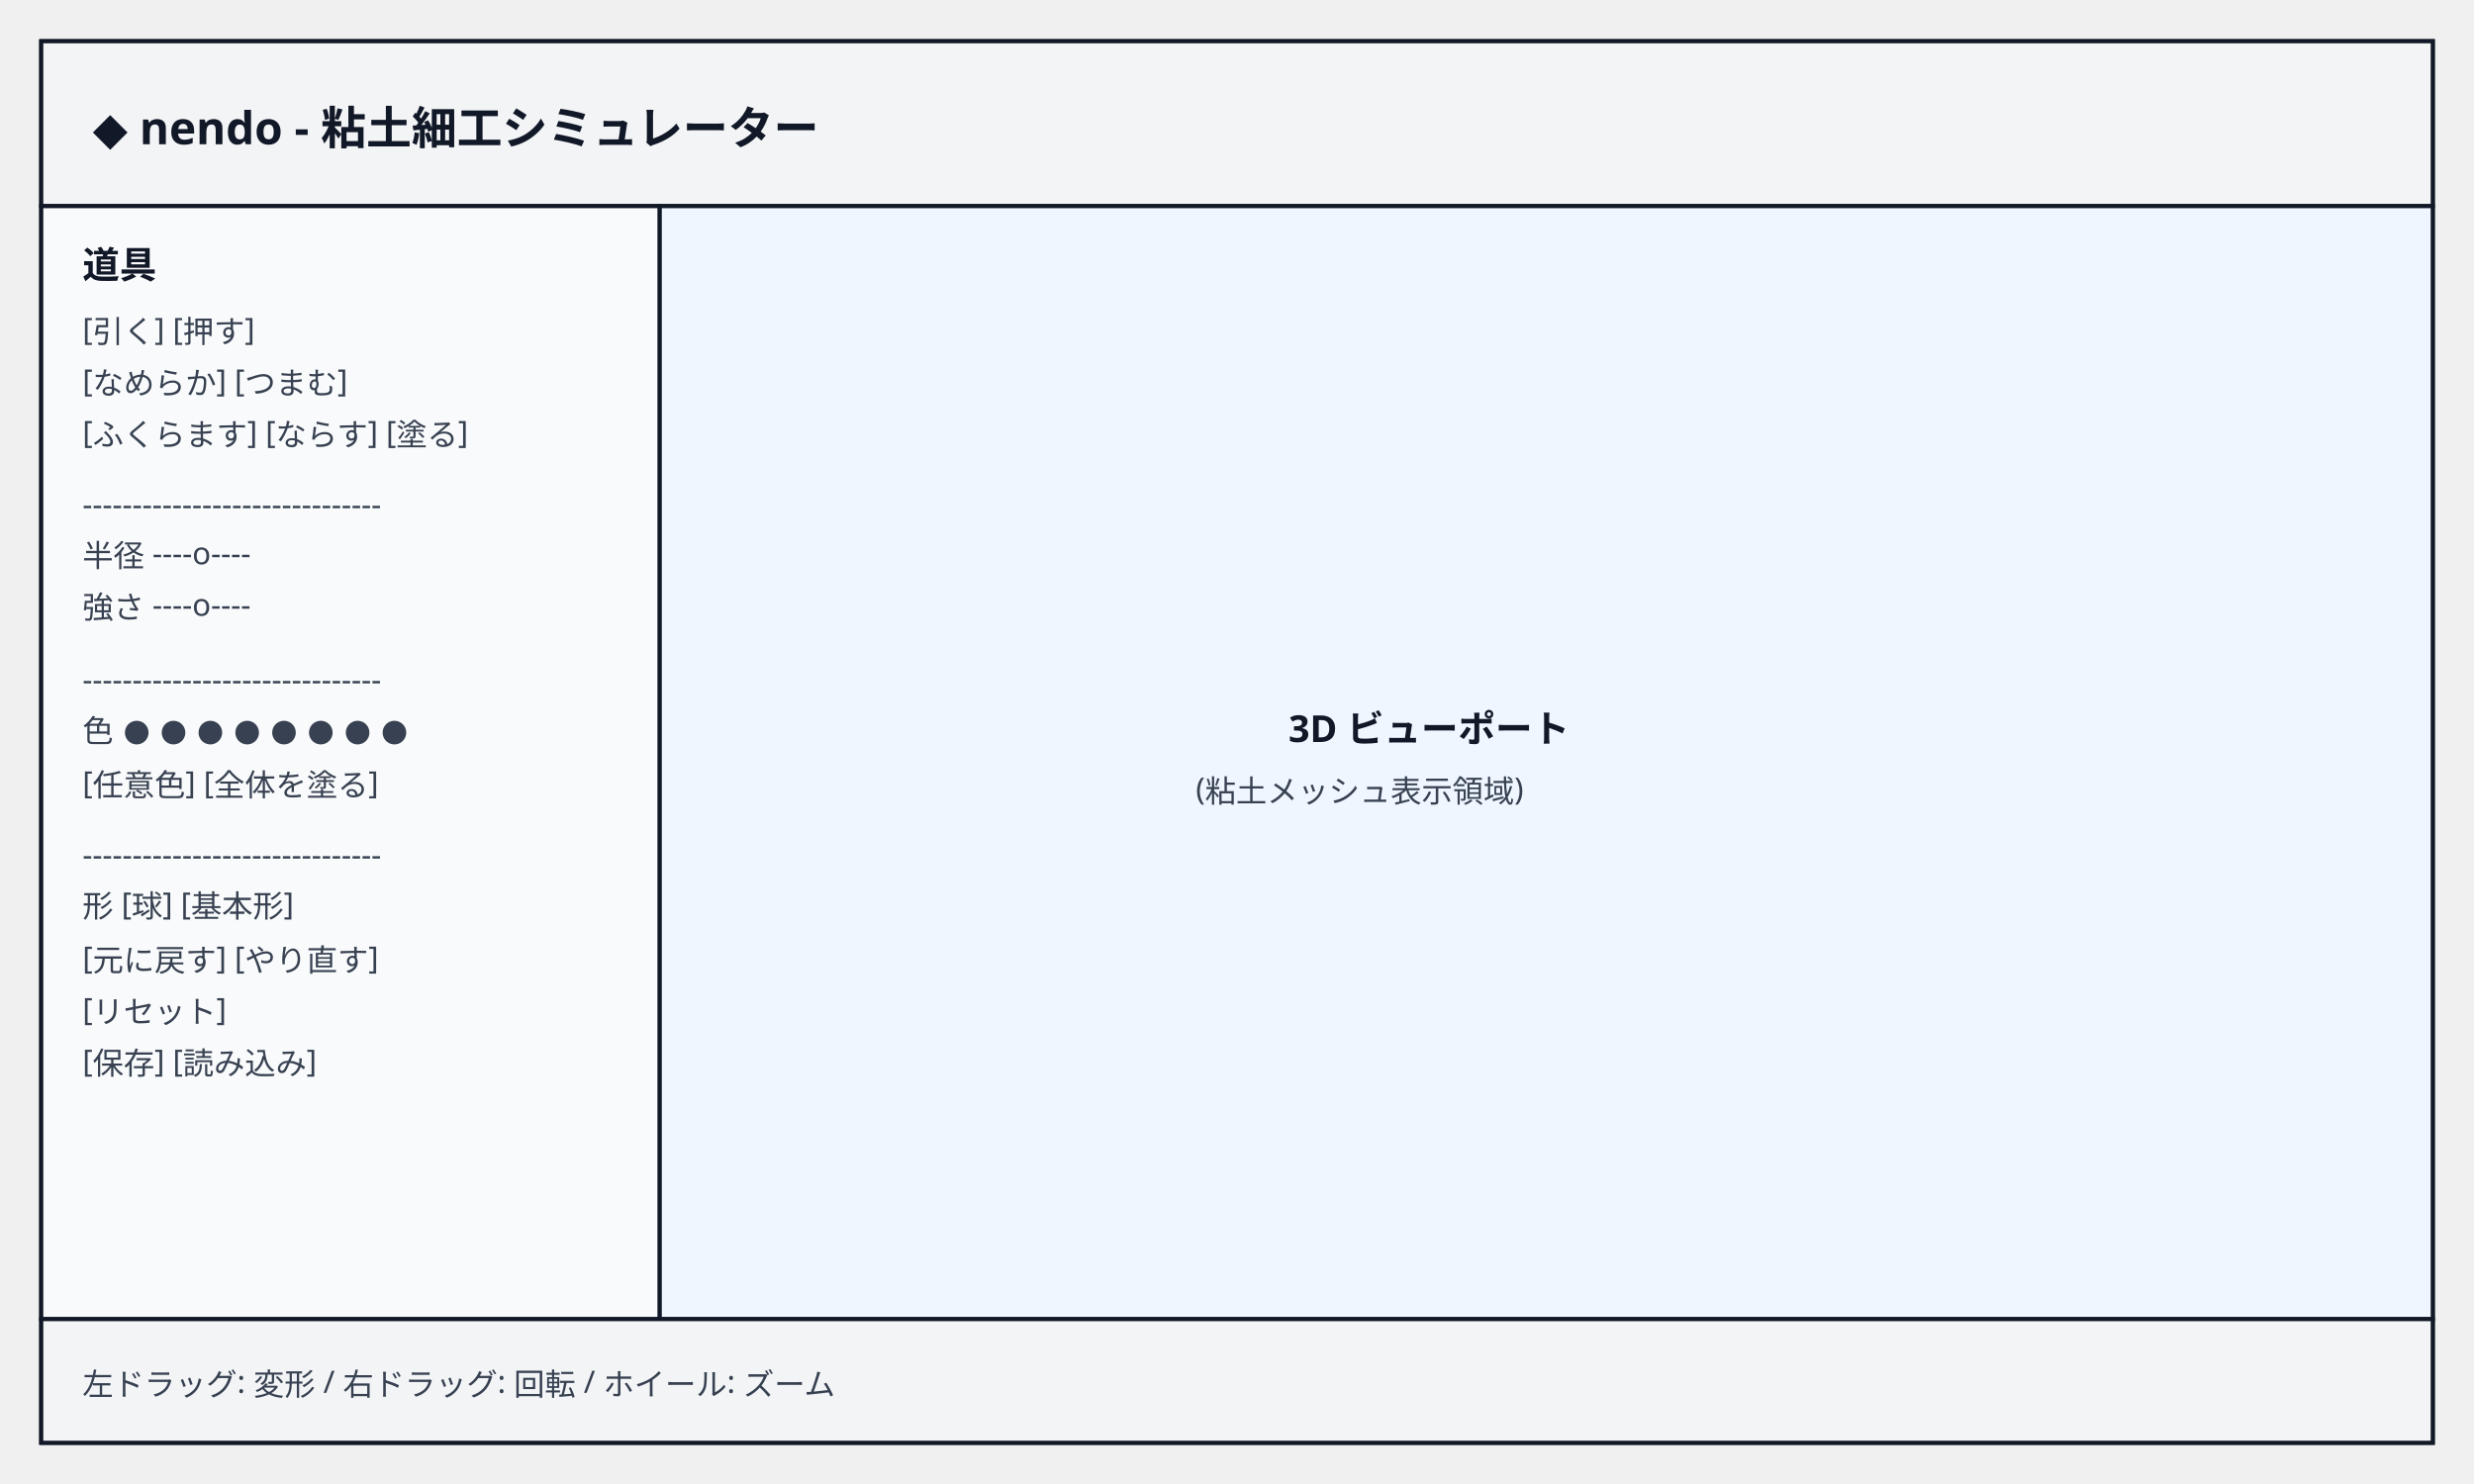
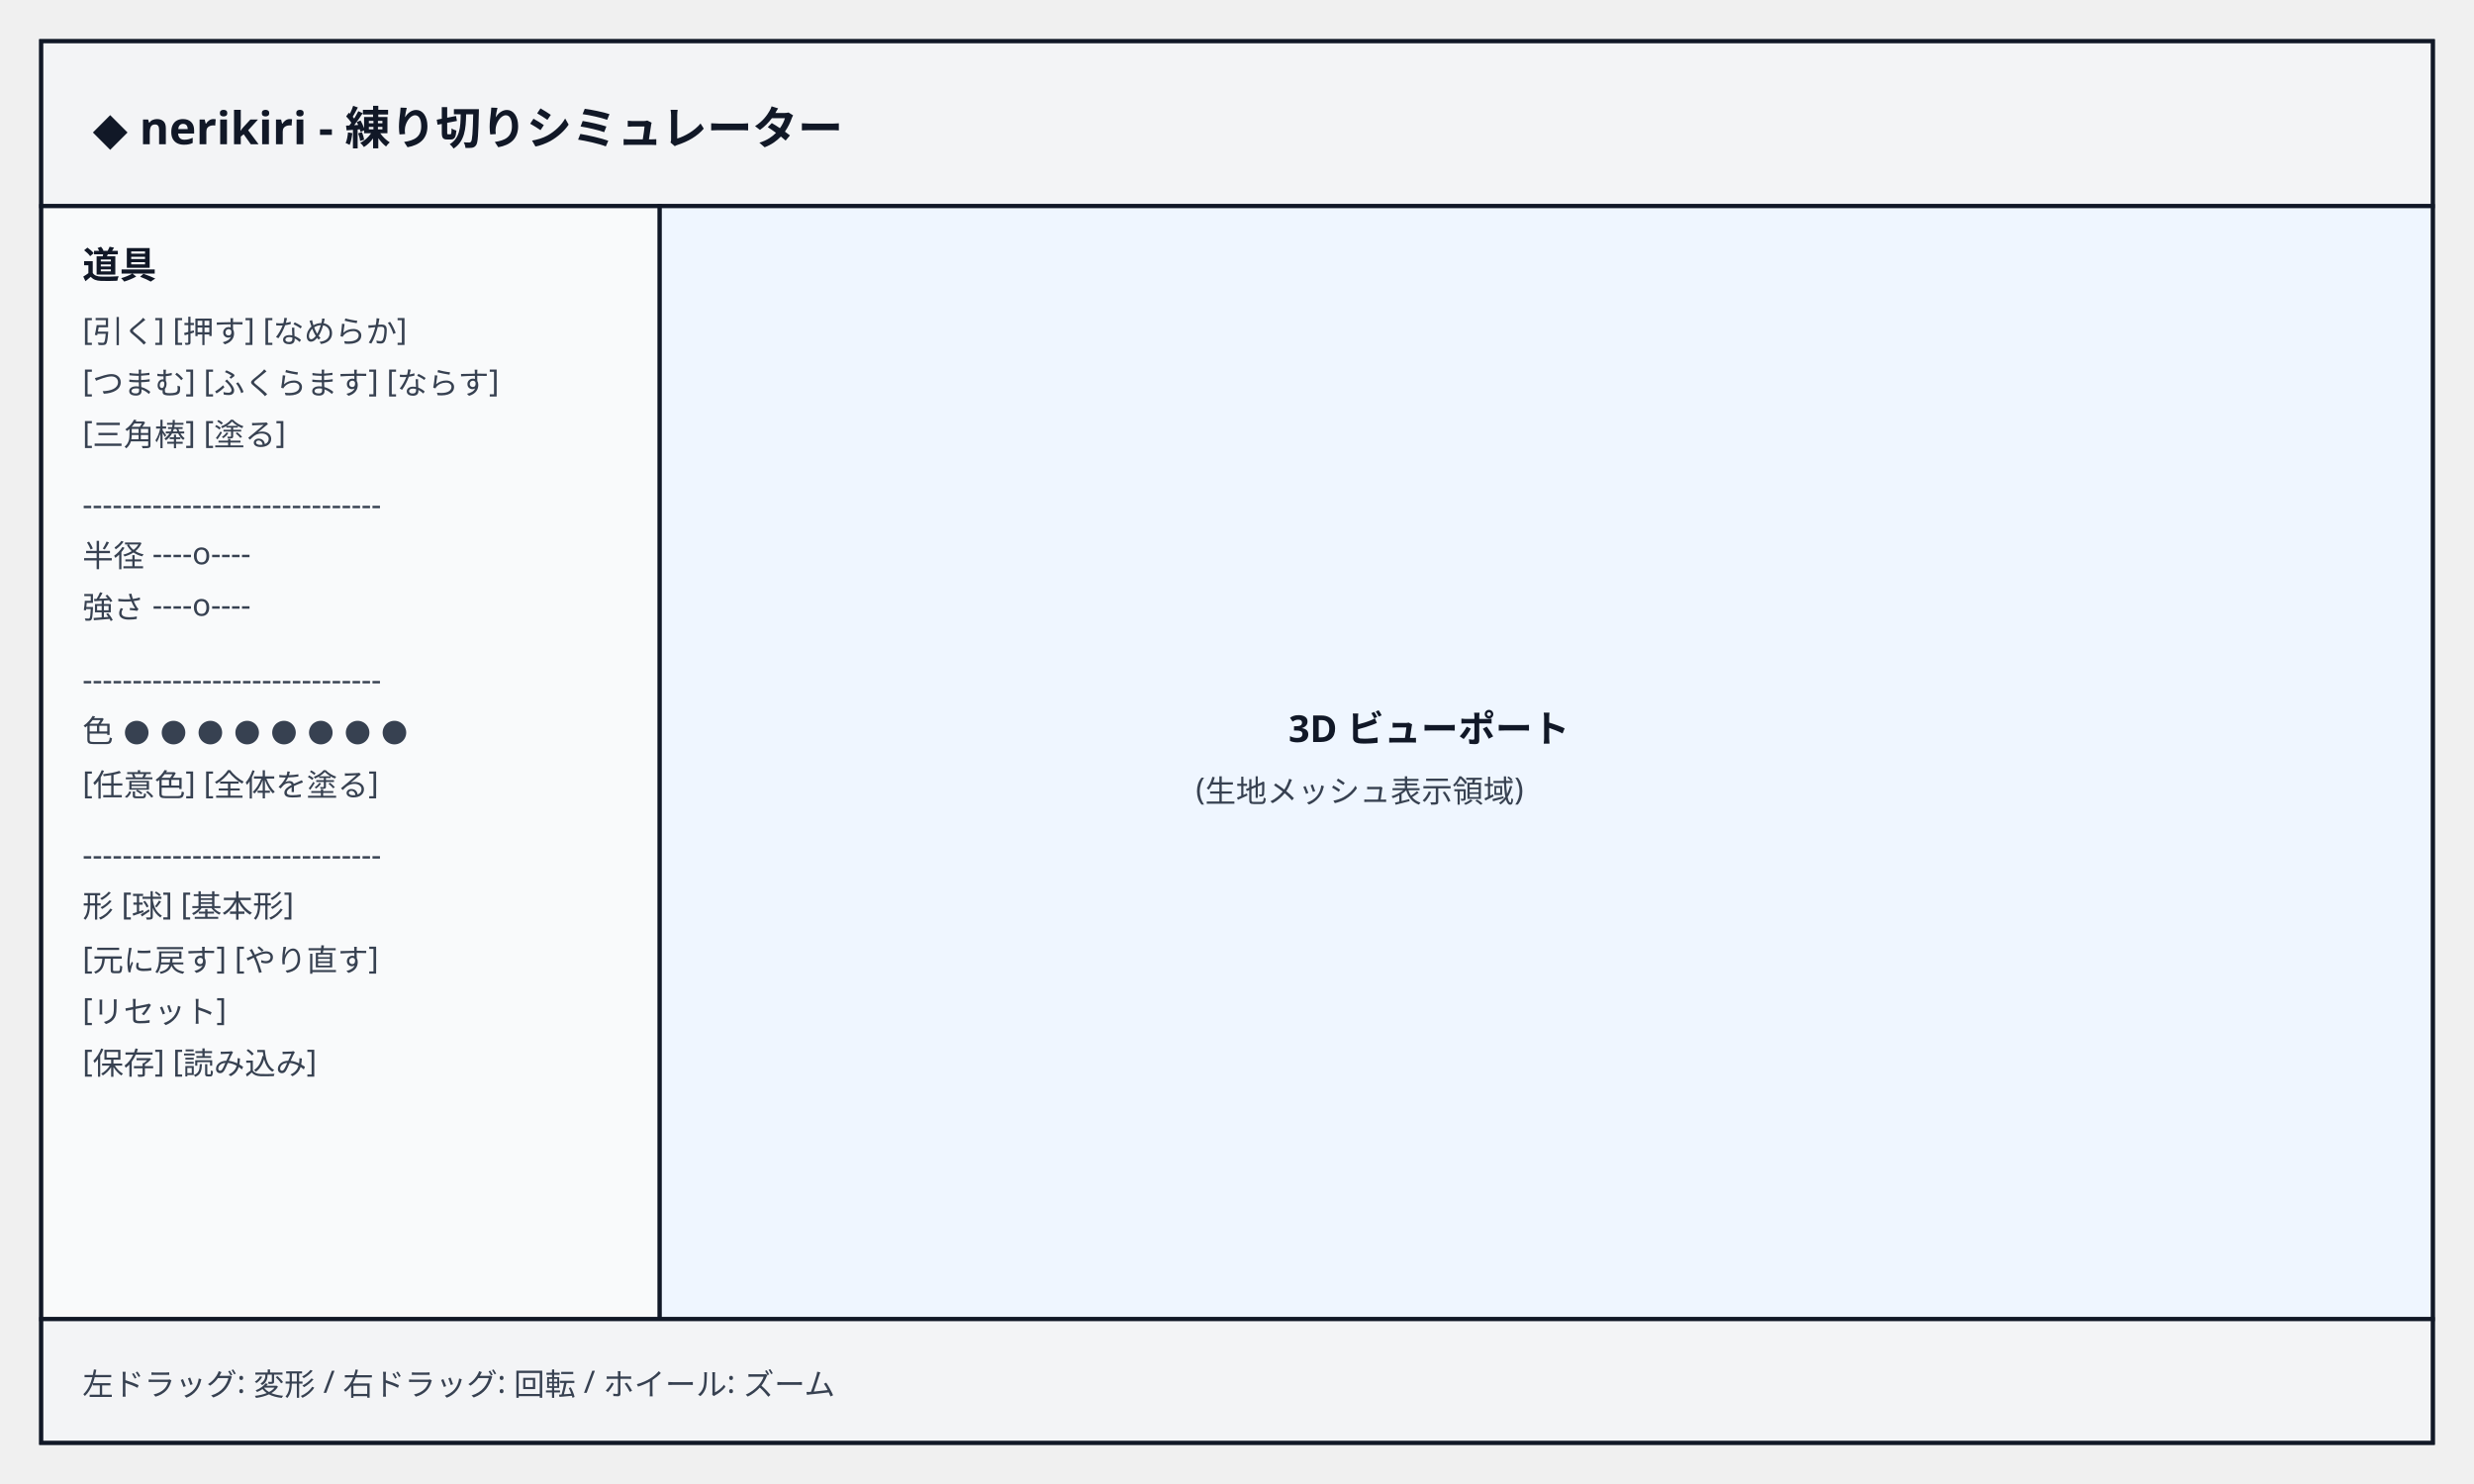
<svg xmlns="http://www.w3.org/2000/svg" width="1200" height="720" viewBox="0 0 1200 720">
  <defs>
    <style>
      .frame { fill: #ffffff; stroke: #111827; stroke-width: 2; }
      .header { fill: #f3f4f6; stroke: #111827; stroke-width: 2; }
      .toolbar { fill: #f9fafb; stroke: #111827; stroke-width: 2; }
      .viewport { fill: #eff6ff; stroke: #111827; stroke-width: 2; }
      .guide { fill: #f3f4f6; stroke: #111827; stroke-width: 2; }
      .title { font: 700 22px 'Segoe UI', 'Noto Sans JP', sans-serif; fill: #111827; }
      .label { font: 600 18px 'Segoe UI', 'Noto Sans JP', sans-serif; fill: #111827; }
      .text { font: 15px 'Segoe UI', 'Noto Sans JP', sans-serif; fill: #374151; }
    </style>
  </defs>
  <rect class="frame" x="20" y="20" width="1160" height="680" />
  <rect class="header" x="20" y="20" width="1160" height="80" />
-   <text class="title" x="45" y="70">◆ nendo - 粘土細工シミュレーター</text>
+   <text class="title" x="45" y="70">◆ nerikiri - 練り切りシミュレーター</text>
  <rect class="toolbar" x="20" y="100" width="300" height="540" />
  <rect class="viewport" x="320" y="100" width="860" height="540" />
  <rect class="guide" x="20" y="640" width="1160" height="60" />
  <text class="label" x="40" y="135">道具</text>
-   <text class="text" x="40" y="165">[引く] [押す]</text>
-   <text class="text" x="40" y="190">[なめらか] [つまむ]</text>
-   <text class="text" x="40" y="215">[ふくらます] [ならす] [塗る]</text>
+   <text class="text" x="40" y="165">[引く] [押す] [なめらか]</text>
+   <text class="text" x="40" y="190">[つまむ] [ふくらます] [ならす]</text>
+   <text class="text" x="40" y="215">[三角棒] [塗る]</text>
  <text class="text" x="40" y="250">------------------------------</text>
  <text class="text" x="40" y="275">半径   ----o----</text>
  <text class="text" x="40" y="300">強さ   ----o----</text>
  <text class="text" x="40" y="335">------------------------------</text>
  <text class="text" x="40" y="360">色  ● ● ● ● ● ● ● ●</text>
  <text class="text" x="40" y="385">[任意色] [全体を塗る]</text>
  <text class="text" x="40" y="420">------------------------------</text>
  <text class="text" x="40" y="445">形 [球] [基本形]</text>
  <text class="text" x="40" y="470">[元に戻す] [やり直す]</text>
  <text class="text" x="40" y="495">[リセット]</text>
  <text class="text" x="40" y="520">[保存] [読み込み]</text>
  <text class="label" x="625" y="360">3D ビューポート</text>
-   <text class="text" x="580" y="388">(粘土メッシュ表示領域)</text>
+   <text class="text" x="580" y="388">(生地メッシュ表示領域)</text>
  <text class="text" x="40" y="677">左ドラッグ: 変形 / 右ドラッグ: 回転 / ホイール: ズーム</text>
</svg>
